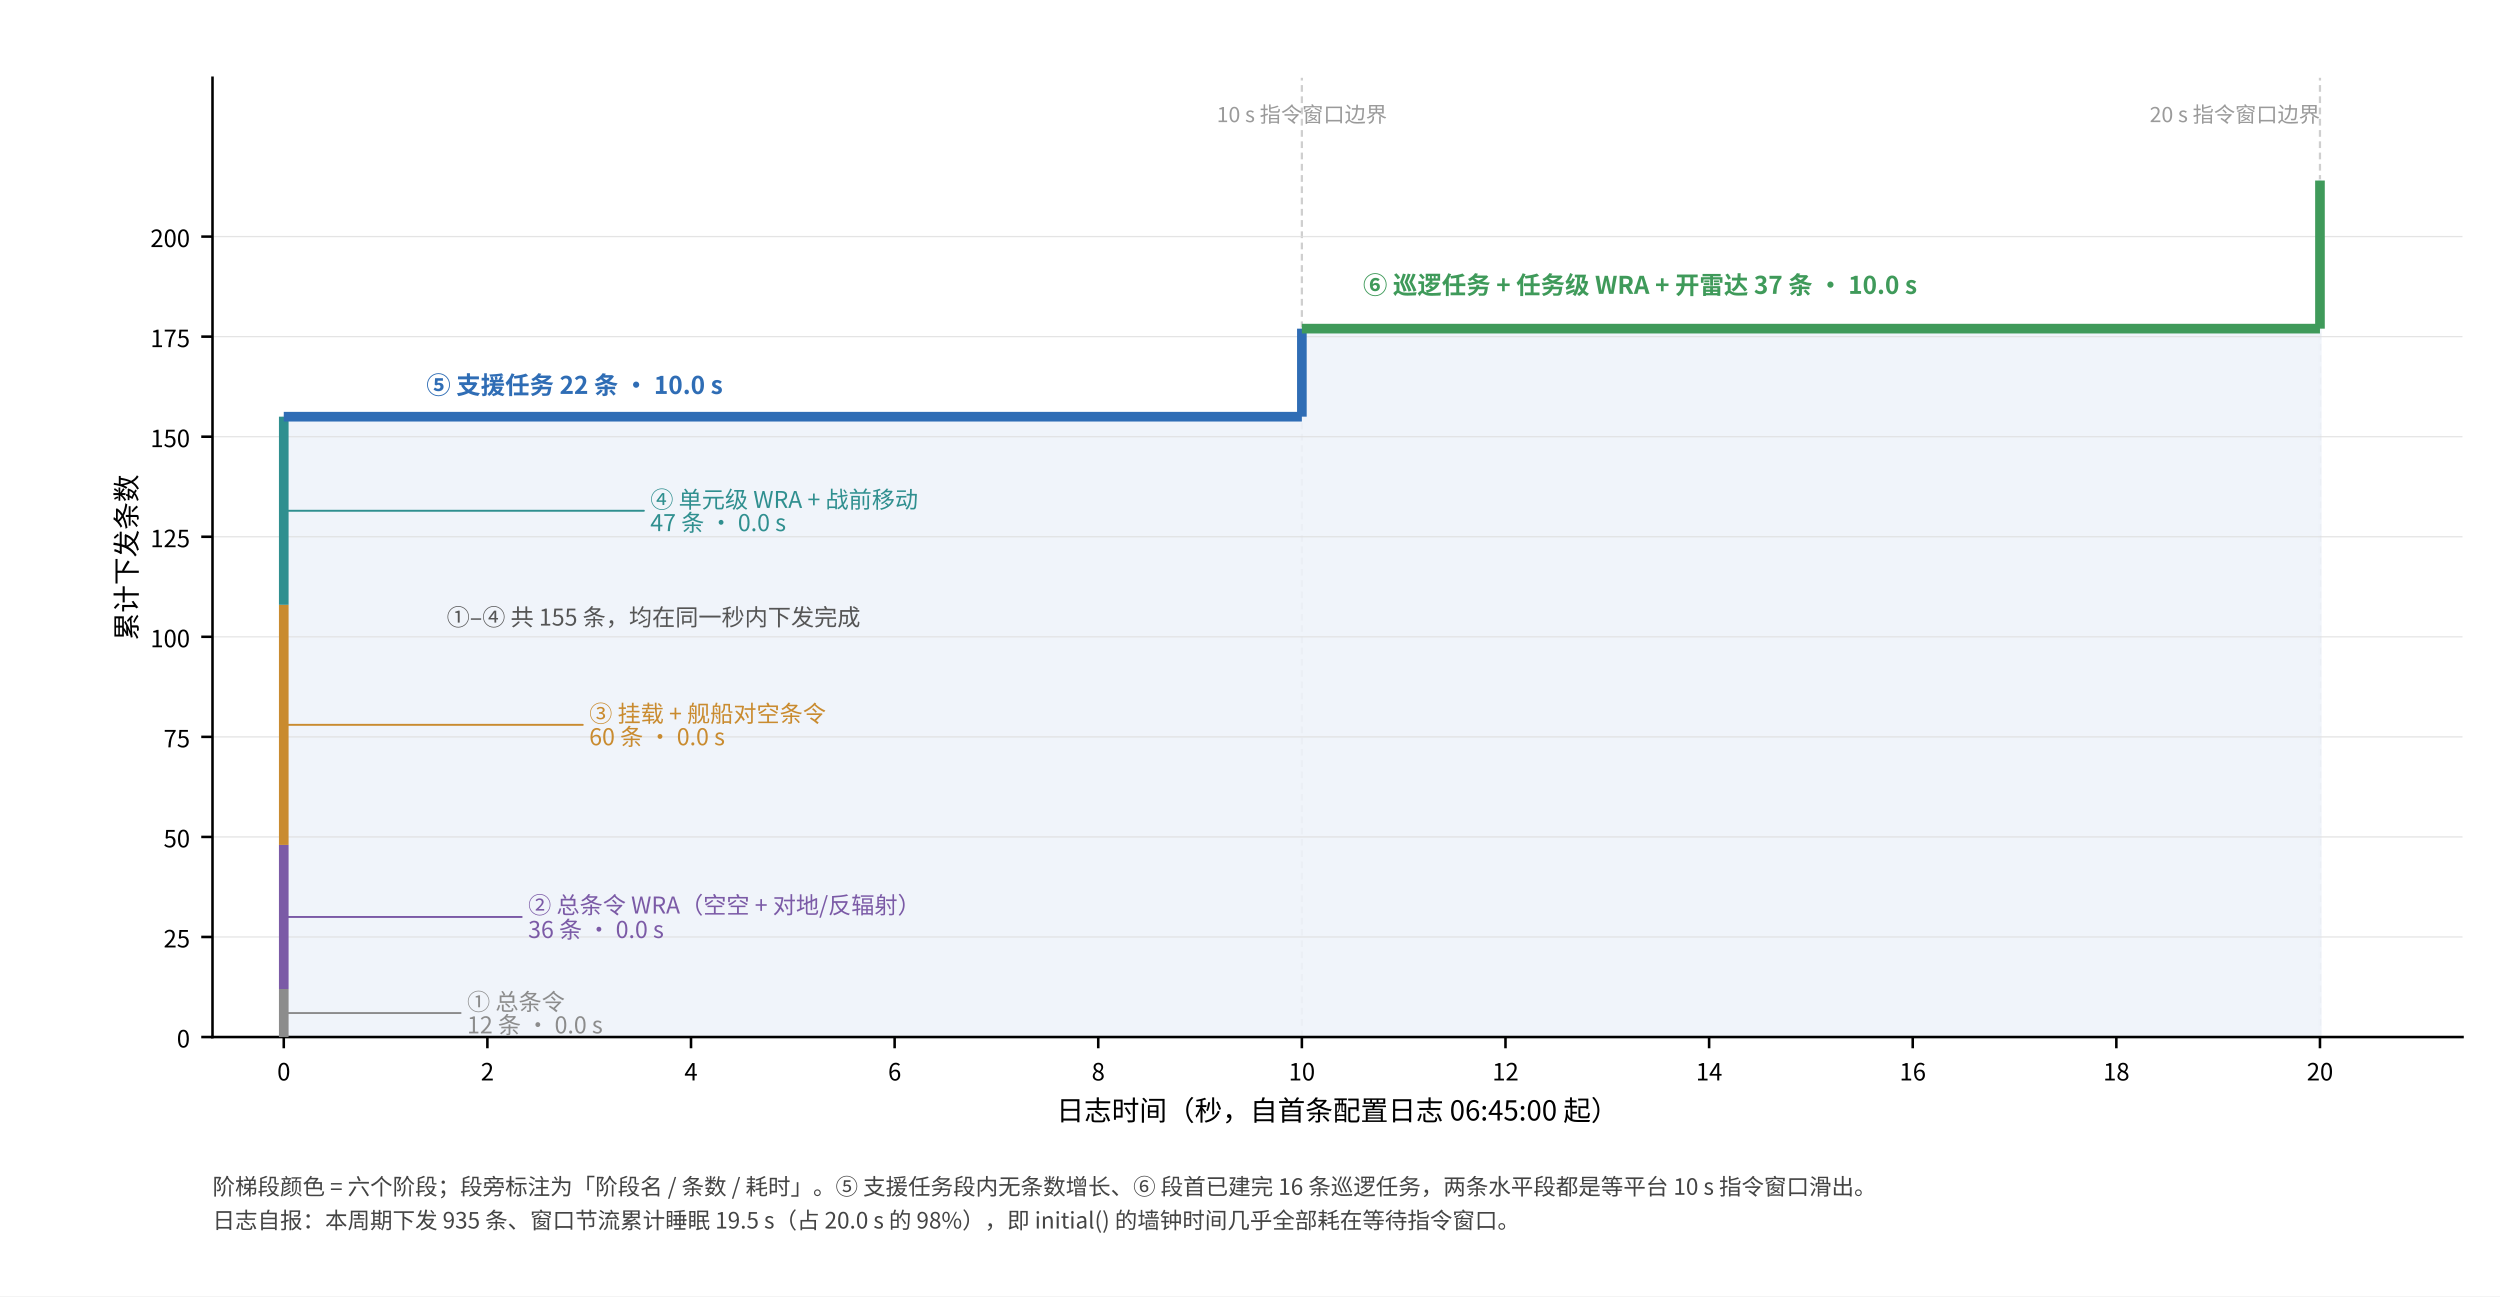
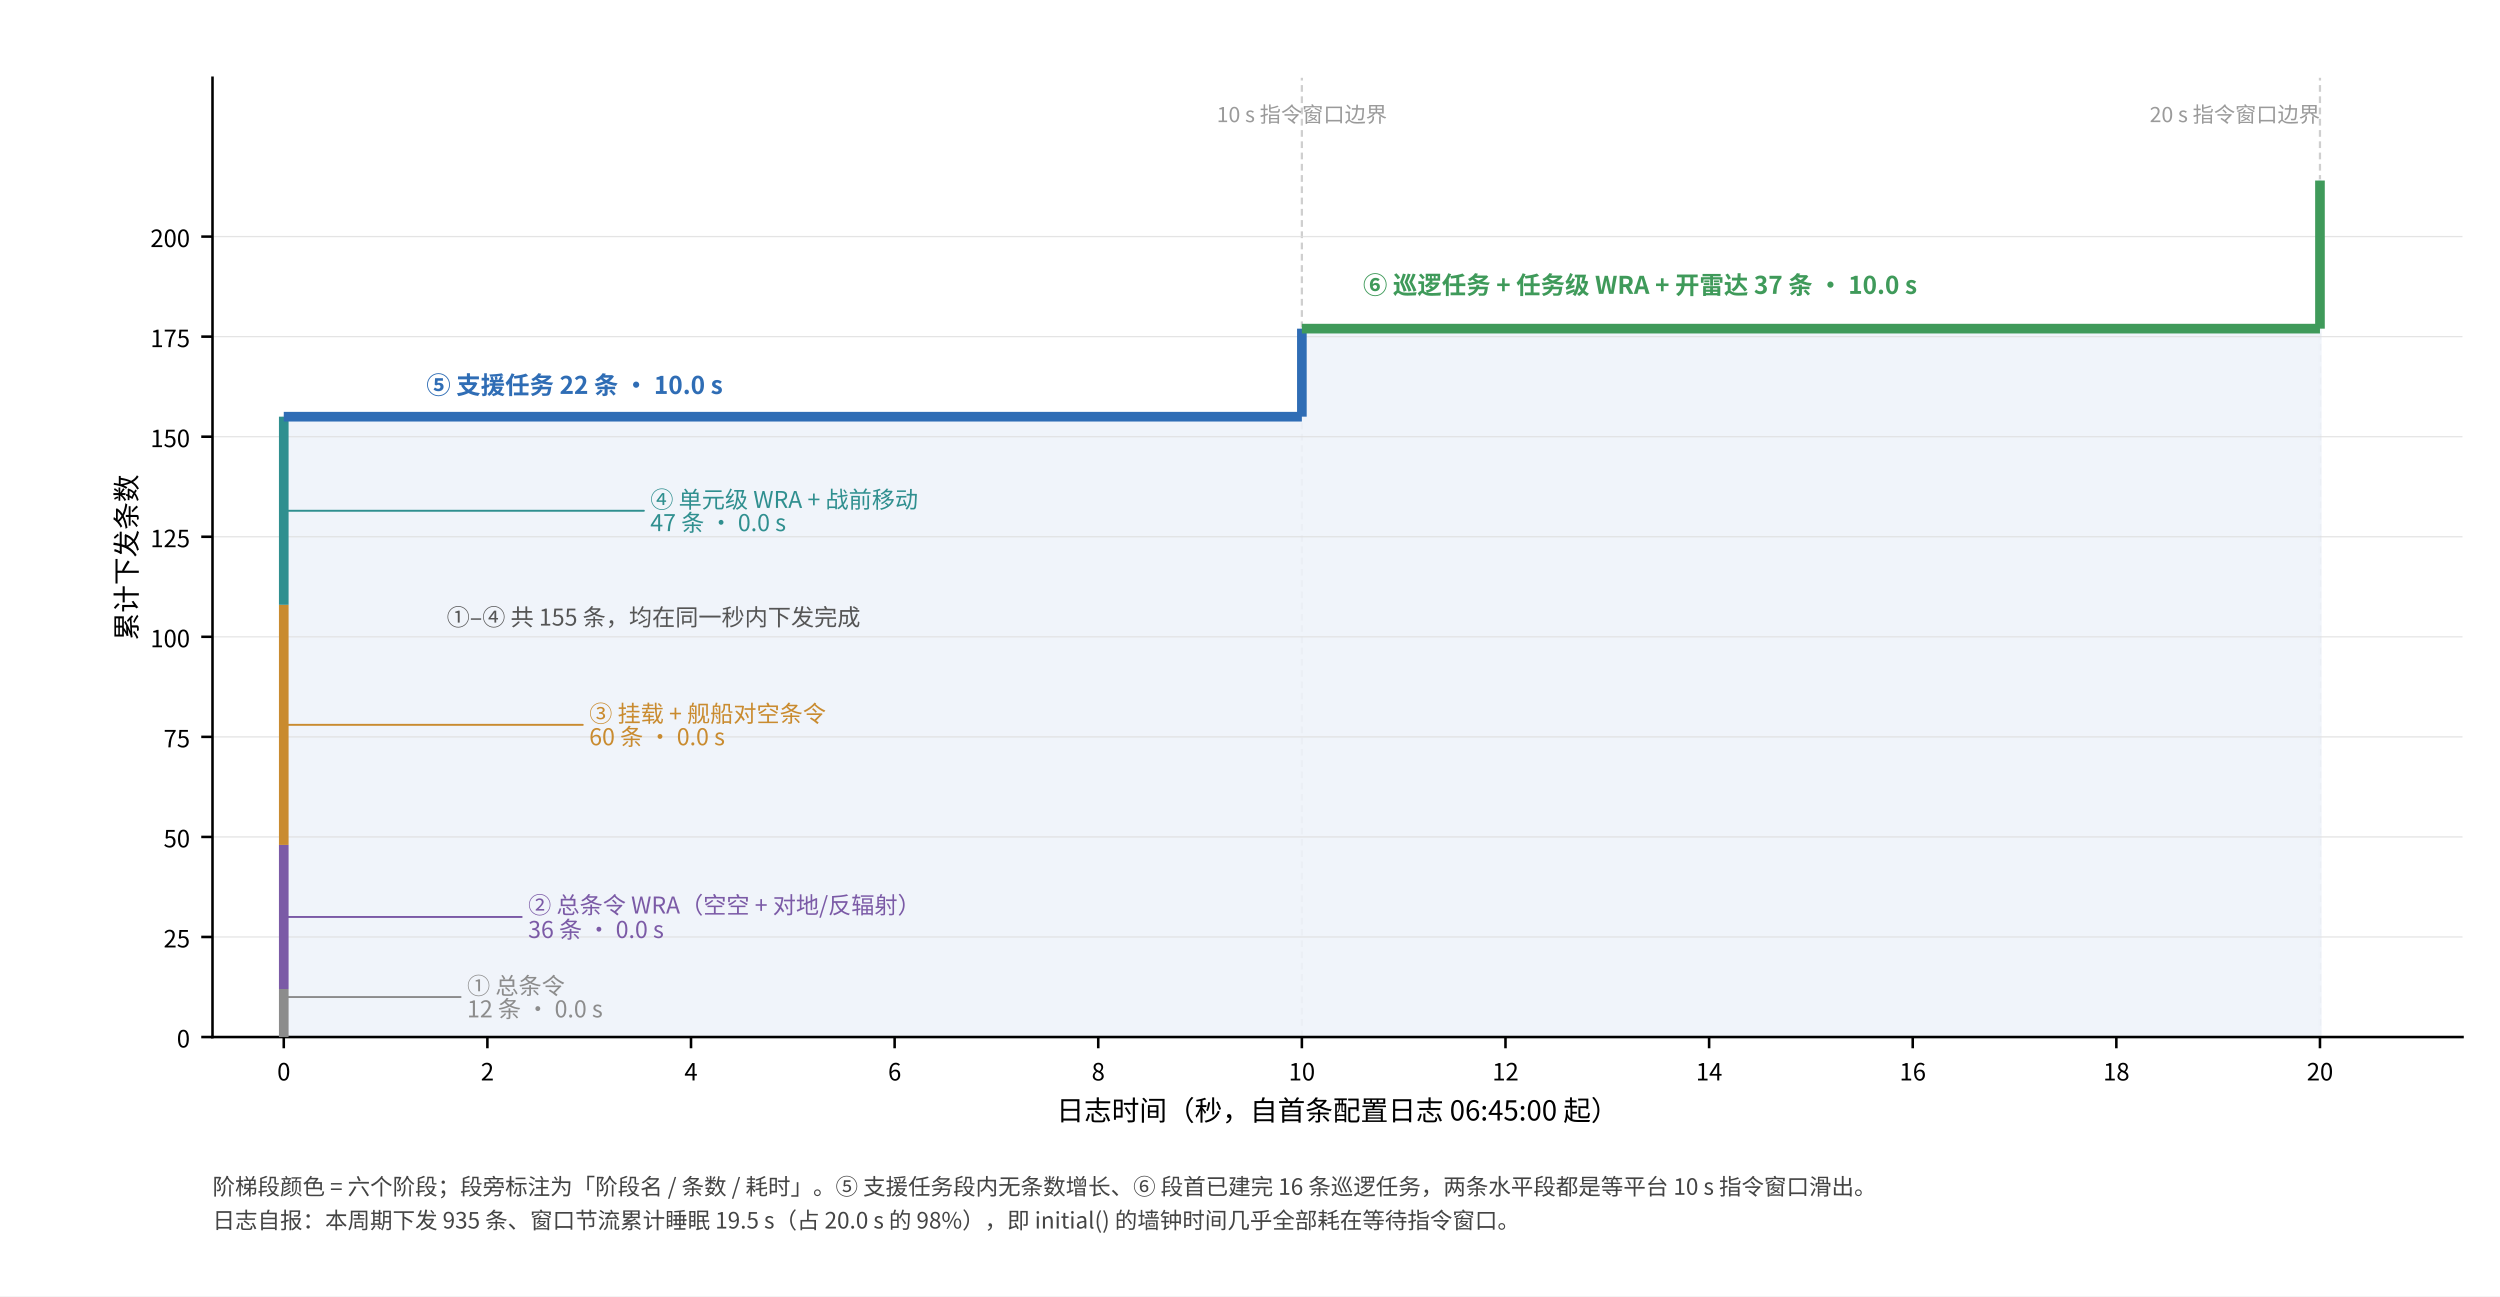
<svg xmlns="http://www.w3.org/2000/svg" xmlns:xlink="http://www.w3.org/1999/xlink" width="777.6pt" height="403.2pt" viewBox="0 0 777.6 403.2" version="1.1">
  <defs>
    <style type="text/css">*{stroke-linejoin: round; stroke-linecap: butt}</style>
  </defs>
  <g id="figure_1">
    <g id="patch_1">
      <path d="M 0 403.2  L 777.6 403.2  L 777.6 0  L 0 0  z " style="fill: #ffffff" />
    </g>
    <g id="axes_1">
      <g id="patch_2">
        <path d="M 66.096 322.56  L 765.936 322.56  L 765.936 24.192  L 66.096 24.192  z " style="fill: #ffffff" />
      </g>
      <g id="line2d_1">
-         <path d="M 404.933 322.56  L 404.933 24.192  " clip-path="url(#p59ebcaf663)" style="fill: none; stroke-dasharray: 2.1,1.4; stroke-dashoffset: 0; stroke: #cfcfcf; stroke-width: 0.7" />
+         <path d="M 404.933 322.56  L 404.933 24.192  " clip-path="url(#pd1cb17f056)" style="fill: none; stroke-dasharray: 2.1,1.4; stroke-dashoffset: 0; stroke: #cfcfcf; stroke-width: 0.7" />
      </g>
      <g id="line2d_2">
-         <path d="M 721.602 322.56  L 721.602 24.192  " clip-path="url(#p59ebcaf663)" style="fill: none; stroke-dasharray: 2.1,1.4; stroke-dashoffset: 0; stroke: #cfcfcf; stroke-width: 0.7" />
+         <path d="M 721.602 322.56  L 721.602 24.192  " clip-path="url(#pd1cb17f056)" style="fill: none; stroke-dasharray: 2.1,1.4; stroke-dashoffset: 0; stroke: #cfcfcf; stroke-width: 0.7" />
      </g>
      <g id="FillBetweenPolyCollection_1">
        <defs>
-           <path id="m691f04388f" d="M 88.263 -80.64  L 88.263 -80.64  L 88.263 -95.578  L 88.263 -140.393  L 88.263 -215.085  L 88.263 -273.593  L 88.263 -273.593  L 404.933 -273.593  L 404.933 -300.98  L 404.933 -300.98  L 721.602 -300.98  L 721.602 -347.04  L 721.602 -80.64  L 721.602 -80.64  L 721.602 -80.64  L 404.933 -80.64  L 404.933 -80.64  L 404.933 -80.64  L 88.263 -80.64  L 88.263 -80.64  L 88.263 -80.64  L 88.263 -80.64  L 88.263 -80.64  L 88.263 -80.64  z " style="stroke: #eef3fa; stroke-opacity: 0.9" />
+           <path id="m81ba135c86" d="M 88.263 -80.64  L 88.263 -80.64  L 88.263 -95.578  L 88.263 -140.393  L 88.263 -215.085  L 88.263 -273.593  L 88.263 -273.593  L 404.933 -273.593  L 404.933 -300.98  L 404.933 -300.98  L 721.602 -300.98  L 721.602 -347.04  L 721.602 -80.64  L 721.602 -80.64  L 721.602 -80.64  L 404.933 -80.64  L 404.933 -80.64  L 404.933 -80.64  L 88.263 -80.64  L 88.263 -80.64  L 88.263 -80.64  L 88.263 -80.64  L 88.263 -80.64  L 88.263 -80.64  z " style="stroke: #eef3fa; stroke-opacity: 0.9" />
        </defs>
-         <g clip-path="url(#p59ebcaf663)">
-           <use xlink:href="#m691f04388f" x="0" y="403.2" style="fill: #eef3fa; fill-opacity: 0.9; stroke: #eef3fa; stroke-opacity: 0.9" />
+         <g clip-path="url(#pd1cb17f056)">
+           <use xlink:href="#m81ba135c86" x="0" y="403.2" style="fill: #eef3fa; fill-opacity: 0.9; stroke: #eef3fa; stroke-opacity: 0.9" />
        </g>
      </g>
      <g id="matplotlib.axis_1">
        <g id="xtick_1">
          <g id="line2d_3">
            <defs>
-               <path id="mfc434e68c7" d="M 0 0  L 0 3.5  " style="stroke: #000000; stroke-width: 0.8" />
+               <path id="m267137a56f" d="M 0 0  L 0 3.5  " style="stroke: #000000; stroke-width: 0.8" />
            </defs>
            <g>
-               <use xlink:href="#mfc434e68c7" x="88.263" y="322.56" style="stroke: #000000; stroke-width: 0.8" />
+               <use xlink:href="#m267137a56f" x="88.263" y="322.56" style="stroke: #000000; stroke-width: 0.8" />
            </g>
          </g>
          <g id="text_1">
            <text style="font-size: 7.4px; font-family: 'Noto Sans CJK SC', 'DejaVu Sans', sans-serif; text-anchor: middle" x="88.263" y="336.072" transform="rotate(-0 88.26288 336.072)">0</text>
          </g>
        </g>
        <g id="xtick_2">
          <g id="line2d_4">
            <g>
-               <use xlink:href="#mfc434e68c7" x="151.597" y="322.56" style="stroke: #000000; stroke-width: 0.8" />
+               <use xlink:href="#m267137a56f" x="151.597" y="322.56" style="stroke: #000000; stroke-width: 0.8" />
            </g>
          </g>
          <g id="text_2">
            <text style="font-size: 7.4px; font-family: 'Noto Sans CJK SC', 'DejaVu Sans', sans-serif; text-anchor: middle" x="151.597" y="336.072" transform="rotate(-0 151.5968 336.072)">2</text>
          </g>
        </g>
        <g id="xtick_3">
          <g id="line2d_5">
            <g>
-               <use xlink:href="#mfc434e68c7" x="214.931" y="322.56" style="stroke: #000000; stroke-width: 0.8" />
+               <use xlink:href="#m267137a56f" x="214.931" y="322.56" style="stroke: #000000; stroke-width: 0.8" />
            </g>
          </g>
          <g id="text_3">
            <text style="font-size: 7.4px; font-family: 'Noto Sans CJK SC', 'DejaVu Sans', sans-serif; text-anchor: middle" x="214.931" y="336.072" transform="rotate(-0 214.9308 336.072)">4</text>
          </g>
        </g>
        <g id="xtick_4">
          <g id="line2d_6">
            <g>
-               <use xlink:href="#mfc434e68c7" x="278.265" y="322.56" style="stroke: #000000; stroke-width: 0.8" />
+               <use xlink:href="#m267137a56f" x="278.265" y="322.56" style="stroke: #000000; stroke-width: 0.8" />
            </g>
          </g>
          <g id="text_4">
            <text style="font-size: 7.4px; font-family: 'Noto Sans CJK SC', 'DejaVu Sans', sans-serif; text-anchor: middle" x="278.265" y="336.072" transform="rotate(-0 278.2647 336.072)">6</text>
          </g>
        </g>
        <g id="xtick_5">
          <g id="line2d_7">
            <g>
-               <use xlink:href="#mfc434e68c7" x="341.599" y="322.56" style="stroke: #000000; stroke-width: 0.8" />
+               <use xlink:href="#m267137a56f" x="341.599" y="322.56" style="stroke: #000000; stroke-width: 0.8" />
            </g>
          </g>
          <g id="text_5">
            <text style="font-size: 7.4px; font-family: 'Noto Sans CJK SC', 'DejaVu Sans', sans-serif; text-anchor: middle" x="341.599" y="336.072" transform="rotate(-0 341.5986 336.072)">8</text>
          </g>
        </g>
        <g id="xtick_6">
          <g id="line2d_8">
            <g>
-               <use xlink:href="#mfc434e68c7" x="404.933" y="322.56" style="stroke: #000000; stroke-width: 0.8" />
+               <use xlink:href="#m267137a56f" x="404.933" y="322.56" style="stroke: #000000; stroke-width: 0.8" />
            </g>
          </g>
          <g id="text_6">
            <text style="font-size: 7.4px; font-family: 'Noto Sans CJK SC', 'DejaVu Sans', sans-serif; text-anchor: middle" x="404.933" y="336.072" transform="rotate(-0 404.9326 336.072)">10</text>
          </g>
        </g>
        <g id="xtick_7">
          <g id="line2d_9">
            <g>
-               <use xlink:href="#mfc434e68c7" x="468.266" y="322.56" style="stroke: #000000; stroke-width: 0.8" />
+               <use xlink:href="#m267137a56f" x="468.266" y="322.56" style="stroke: #000000; stroke-width: 0.8" />
            </g>
          </g>
          <g id="text_7">
            <text style="font-size: 7.4px; font-family: 'Noto Sans CJK SC', 'DejaVu Sans', sans-serif; text-anchor: middle" x="468.266" y="336.072" transform="rotate(-0 468.2665 336.072)">12</text>
          </g>
        </g>
        <g id="xtick_8">
          <g id="line2d_10">
            <g>
-               <use xlink:href="#mfc434e68c7" x="531.6" y="322.56" style="stroke: #000000; stroke-width: 0.8" />
+               <use xlink:href="#m267137a56f" x="531.6" y="322.56" style="stroke: #000000; stroke-width: 0.8" />
            </g>
          </g>
          <g id="text_8">
            <text style="font-size: 7.4px; font-family: 'Noto Sans CJK SC', 'DejaVu Sans', sans-serif; text-anchor: middle" x="531.6" y="336.072" transform="rotate(-0 531.6004 336.072)">14</text>
          </g>
        </g>
        <g id="xtick_9">
          <g id="line2d_11">
            <g>
-               <use xlink:href="#mfc434e68c7" x="594.934" y="322.56" style="stroke: #000000; stroke-width: 0.8" />
+               <use xlink:href="#m267137a56f" x="594.934" y="322.56" style="stroke: #000000; stroke-width: 0.8" />
            </g>
          </g>
          <g id="text_9">
            <text style="font-size: 7.4px; font-family: 'Noto Sans CJK SC', 'DejaVu Sans', sans-serif; text-anchor: middle" x="594.934" y="336.072" transform="rotate(-0 594.9344 336.072)">16</text>
          </g>
        </g>
        <g id="xtick_10">
          <g id="line2d_12">
            <g>
-               <use xlink:href="#mfc434e68c7" x="658.268" y="322.56" style="stroke: #000000; stroke-width: 0.8" />
+               <use xlink:href="#m267137a56f" x="658.268" y="322.56" style="stroke: #000000; stroke-width: 0.8" />
            </g>
          </g>
          <g id="text_10">
            <text style="font-size: 7.4px; font-family: 'Noto Sans CJK SC', 'DejaVu Sans', sans-serif; text-anchor: middle" x="658.268" y="336.072" transform="rotate(-0 658.2683 336.072)">18</text>
          </g>
        </g>
        <g id="xtick_11">
          <g id="line2d_13">
            <g>
-               <use xlink:href="#mfc434e68c7" x="721.602" y="322.56" style="stroke: #000000; stroke-width: 0.8" />
+               <use xlink:href="#m267137a56f" x="721.602" y="322.56" style="stroke: #000000; stroke-width: 0.8" />
            </g>
          </g>
          <g id="text_11">
            <text style="font-size: 7.4px; font-family: 'Noto Sans CJK SC', 'DejaVu Sans', sans-serif; text-anchor: middle" x="721.602" y="336.072" transform="rotate(-0 721.6022 336.072)">20</text>
          </g>
        </g>
        <g id="text_12">
          <text style="font-size: 8.6px; font-family: 'Noto Sans CJK SC', 'DejaVu Sans', sans-serif; text-anchor: middle" x="416.016" y="348.528" transform="rotate(-0 416.016 348.528)">日志时间（秒，自首条配置日志 06:45:00 起）</text>
        </g>
      </g>
      <g id="matplotlib.axis_2">
        <g id="ytick_1">
          <g id="line2d_14">
-             <path d="M 66.096 322.56  L 765.936 322.56  " clip-path="url(#p59ebcaf663)" style="fill: none; stroke: #dddddd; stroke-opacity: 0.8; stroke-width: 0.4; stroke-linecap: square" />
+             <path d="M 66.096 322.56  L 765.936 322.56  " clip-path="url(#pd1cb17f056)" style="fill: none; stroke: #dddddd; stroke-opacity: 0.8; stroke-width: 0.4; stroke-linecap: square" />
          </g>
          <g id="line2d_15">
            <defs>
-               <path id="md507c59e34" d="M 0 0  L -3.5 0  " style="stroke: #000000; stroke-width: 0.8" />
+               <path id="me7a5bf1b39" d="M 0 0  L -3.5 0  " style="stroke: #000000; stroke-width: 0.8" />
            </defs>
            <g>
-               <use xlink:href="#md507c59e34" x="66.096" y="322.56" style="stroke: #000000; stroke-width: 0.8" />
+               <use xlink:href="#me7a5bf1b39" x="66.096" y="322.56" style="stroke: #000000; stroke-width: 0.8" />
            </g>
          </g>
          <g id="text_13">
            <text style="font-size: 7.4px; font-family: 'Noto Sans CJK SC', 'DejaVu Sans', sans-serif; text-anchor: end" x="59.096" y="325.816" transform="rotate(-0 59.096 325.816)">0</text>
          </g>
        </g>
        <g id="ytick_2">
          <g id="line2d_16">
-             <path d="M 66.096 291.439  L 765.936 291.439  " clip-path="url(#p59ebcaf663)" style="fill: none; stroke: #dddddd; stroke-opacity: 0.8; stroke-width: 0.4; stroke-linecap: square" />
+             <path d="M 66.096 291.439  L 765.936 291.439  " clip-path="url(#pd1cb17f056)" style="fill: none; stroke: #dddddd; stroke-opacity: 0.8; stroke-width: 0.4; stroke-linecap: square" />
          </g>
          <g id="line2d_17">
            <g>
-               <use xlink:href="#md507c59e34" x="66.096" y="291.439" style="stroke: #000000; stroke-width: 0.8" />
+               <use xlink:href="#me7a5bf1b39" x="66.096" y="291.439" style="stroke: #000000; stroke-width: 0.8" />
            </g>
          </g>
          <g id="text_14">
            <text style="font-size: 7.4px; font-family: 'Noto Sans CJK SC', 'DejaVu Sans', sans-serif; text-anchor: end" x="59.096" y="294.695" transform="rotate(-0 59.096 294.6945)">25</text>
          </g>
        </g>
        <g id="ytick_3">
          <g id="line2d_18">
-             <path d="M 66.096 260.317  L 765.936 260.317  " clip-path="url(#p59ebcaf663)" style="fill: none; stroke: #dddddd; stroke-opacity: 0.8; stroke-width: 0.4; stroke-linecap: square" />
+             <path d="M 66.096 260.317  L 765.936 260.317  " clip-path="url(#pd1cb17f056)" style="fill: none; stroke: #dddddd; stroke-opacity: 0.8; stroke-width: 0.4; stroke-linecap: square" />
          </g>
          <g id="line2d_19">
            <g>
-               <use xlink:href="#md507c59e34" x="66.096" y="260.317" style="stroke: #000000; stroke-width: 0.8" />
+               <use xlink:href="#me7a5bf1b39" x="66.096" y="260.317" style="stroke: #000000; stroke-width: 0.8" />
            </g>
          </g>
          <g id="text_15">
            <text style="font-size: 7.4px; font-family: 'Noto Sans CJK SC', 'DejaVu Sans', sans-serif; text-anchor: end" x="59.096" y="263.573" transform="rotate(-0 59.096 263.573)">50</text>
          </g>
        </g>
        <g id="ytick_4">
          <g id="line2d_20">
-             <path d="M 66.096 229.196  L 765.936 229.196  " clip-path="url(#p59ebcaf663)" style="fill: none; stroke: #dddddd; stroke-opacity: 0.8; stroke-width: 0.4; stroke-linecap: square" />
+             <path d="M 66.096 229.196  L 765.936 229.196  " clip-path="url(#pd1cb17f056)" style="fill: none; stroke: #dddddd; stroke-opacity: 0.8; stroke-width: 0.4; stroke-linecap: square" />
          </g>
          <g id="line2d_21">
            <g>
-               <use xlink:href="#md507c59e34" x="66.096" y="229.196" style="stroke: #000000; stroke-width: 0.8" />
+               <use xlink:href="#me7a5bf1b39" x="66.096" y="229.196" style="stroke: #000000; stroke-width: 0.8" />
            </g>
          </g>
          <g id="text_16">
            <text style="font-size: 7.4px; font-family: 'Noto Sans CJK SC', 'DejaVu Sans', sans-serif; text-anchor: end" x="59.096" y="232.452" transform="rotate(-0 59.096 232.4515)">75</text>
          </g>
        </g>
        <g id="ytick_5">
          <g id="line2d_22">
-             <path d="M 66.096 198.074  L 765.936 198.074  " clip-path="url(#p59ebcaf663)" style="fill: none; stroke: #dddddd; stroke-opacity: 0.8; stroke-width: 0.4; stroke-linecap: square" />
+             <path d="M 66.096 198.074  L 765.936 198.074  " clip-path="url(#pd1cb17f056)" style="fill: none; stroke: #dddddd; stroke-opacity: 0.8; stroke-width: 0.4; stroke-linecap: square" />
          </g>
          <g id="line2d_23">
            <g>
-               <use xlink:href="#md507c59e34" x="66.096" y="198.074" style="stroke: #000000; stroke-width: 0.8" />
+               <use xlink:href="#me7a5bf1b39" x="66.096" y="198.074" style="stroke: #000000; stroke-width: 0.8" />
            </g>
          </g>
          <g id="text_17">
            <text style="font-size: 7.4px; font-family: 'Noto Sans CJK SC', 'DejaVu Sans', sans-serif; text-anchor: end" x="59.096" y="201.33" transform="rotate(-0 59.096 201.33)">100</text>
          </g>
        </g>
        <g id="ytick_6">
          <g id="line2d_24">
-             <path d="M 66.096 166.953  L 765.936 166.953  " clip-path="url(#p59ebcaf663)" style="fill: none; stroke: #dddddd; stroke-opacity: 0.8; stroke-width: 0.4; stroke-linecap: square" />
+             <path d="M 66.096 166.953  L 765.936 166.953  " clip-path="url(#pd1cb17f056)" style="fill: none; stroke: #dddddd; stroke-opacity: 0.8; stroke-width: 0.4; stroke-linecap: square" />
          </g>
          <g id="line2d_25">
            <g>
-               <use xlink:href="#md507c59e34" x="66.096" y="166.953" style="stroke: #000000; stroke-width: 0.8" />
+               <use xlink:href="#me7a5bf1b39" x="66.096" y="166.953" style="stroke: #000000; stroke-width: 0.8" />
            </g>
          </g>
          <g id="text_18">
            <text style="font-size: 7.4px; font-family: 'Noto Sans CJK SC', 'DejaVu Sans', sans-serif; text-anchor: end" x="59.096" y="170.209" transform="rotate(-0 59.096 170.2085)">125</text>
          </g>
        </g>
        <g id="ytick_7">
          <g id="line2d_26">
-             <path d="M 66.096 135.831  L 765.936 135.831  " clip-path="url(#p59ebcaf663)" style="fill: none; stroke: #dddddd; stroke-opacity: 0.8; stroke-width: 0.4; stroke-linecap: square" />
+             <path d="M 66.096 135.831  L 765.936 135.831  " clip-path="url(#pd1cb17f056)" style="fill: none; stroke: #dddddd; stroke-opacity: 0.8; stroke-width: 0.4; stroke-linecap: square" />
          </g>
          <g id="line2d_27">
            <g>
-               <use xlink:href="#md507c59e34" x="66.096" y="135.831" style="stroke: #000000; stroke-width: 0.8" />
+               <use xlink:href="#me7a5bf1b39" x="66.096" y="135.831" style="stroke: #000000; stroke-width: 0.8" />
            </g>
          </g>
          <g id="text_19">
            <text style="font-size: 7.4px; font-family: 'Noto Sans CJK SC', 'DejaVu Sans', sans-serif; text-anchor: end" x="59.096" y="139.087" transform="rotate(-0 59.096 139.087)">150</text>
          </g>
        </g>
        <g id="ytick_8">
          <g id="line2d_28">
-             <path d="M 66.096 104.71  L 765.936 104.71  " clip-path="url(#p59ebcaf663)" style="fill: none; stroke: #dddddd; stroke-opacity: 0.8; stroke-width: 0.4; stroke-linecap: square" />
+             <path d="M 66.096 104.71  L 765.936 104.71  " clip-path="url(#pd1cb17f056)" style="fill: none; stroke: #dddddd; stroke-opacity: 0.8; stroke-width: 0.4; stroke-linecap: square" />
          </g>
          <g id="line2d_29">
            <g>
-               <use xlink:href="#md507c59e34" x="66.096" y="104.71" style="stroke: #000000; stroke-width: 0.8" />
+               <use xlink:href="#me7a5bf1b39" x="66.096" y="104.71" style="stroke: #000000; stroke-width: 0.8" />
            </g>
          </g>
          <g id="text_20">
            <text style="font-size: 7.4px; font-family: 'Noto Sans CJK SC', 'DejaVu Sans', sans-serif; text-anchor: end" x="59.096" y="107.966" transform="rotate(-0 59.096 107.9655)">175</text>
          </g>
        </g>
        <g id="ytick_9">
          <g id="line2d_30">
-             <path d="M 66.096 73.588  L 765.936 73.588  " clip-path="url(#p59ebcaf663)" style="fill: none; stroke: #dddddd; stroke-opacity: 0.8; stroke-width: 0.4; stroke-linecap: square" />
+             <path d="M 66.096 73.588  L 765.936 73.588  " clip-path="url(#pd1cb17f056)" style="fill: none; stroke: #dddddd; stroke-opacity: 0.8; stroke-width: 0.4; stroke-linecap: square" />
          </g>
          <g id="line2d_31">
            <g>
-               <use xlink:href="#md507c59e34" x="66.096" y="73.588" style="stroke: #000000; stroke-width: 0.8" />
+               <use xlink:href="#me7a5bf1b39" x="66.096" y="73.588" style="stroke: #000000; stroke-width: 0.8" />
            </g>
          </g>
          <g id="text_21">
            <text style="font-size: 7.4px; font-family: 'Noto Sans CJK SC', 'DejaVu Sans', sans-serif; text-anchor: end" x="59.096" y="76.844" transform="rotate(-0 59.096 76.84404)">200</text>
          </g>
        </g>
        <g id="text_22">
          <text style="font-size: 8.6px; font-family: 'Noto Sans CJK SC', 'DejaVu Sans', sans-serif; text-anchor: middle" x="42.499" y="173.376" transform="rotate(-90 42.49919 173.376)">累计下发条数</text>
        </g>
      </g>
      <g id="patch_3">
        <path d="M 66.096 322.56  L 66.096 24.192  " style="fill: none; stroke: #000000; stroke-width: 0.8; stroke-linejoin: miter; stroke-linecap: square" />
      </g>
      <g id="patch_4">
        <path d="M 66.096 322.56  L 765.936 322.56  " style="fill: none; stroke: #000000; stroke-width: 0.8; stroke-linejoin: miter; stroke-linecap: square" />
      </g>
      <g id="text_23">
        <text style="font-size: 6.6px; font-family: 'Noto Sans CJK SC', 'DejaVu Sans', sans-serif; text-anchor: middle; fill: #9a9a9a" x="404.933" y="37.992" transform="rotate(-0 404.9326 37.992)">10 s 指令窗口边界</text>
      </g>
      <g id="text_24">
        <text style="font-size: 6.6px; font-family: 'Noto Sans CJK SC', 'DejaVu Sans', sans-serif; text-anchor: end; fill: #9a9a9a" x="721.602" y="37.992" transform="rotate(-0 721.6022 37.992)">20 s 指令窗口边界</text>
      </g>
      <g id="line2d_32">
-         <path d="M 88.263 322.56  L 88.263 307.622  " clip-path="url(#p59ebcaf663)" style="fill: none; stroke: #8c8c8c; stroke-width: 3" />
+         <path d="M 88.263 322.56  L 88.263 307.622  " clip-path="url(#pd1cb17f056)" style="fill: none; stroke: #8c8c8c; stroke-width: 3" />
      </g>
      <g id="line2d_33">
-         <path d="M 88.263 307.622  L 88.263 262.807  " clip-path="url(#p59ebcaf663)" style="fill: none; stroke: #7b5aa6; stroke-width: 3" />
+         <path d="M 88.263 307.622  L 88.263 262.807  " clip-path="url(#pd1cb17f056)" style="fill: none; stroke: #7b5aa6; stroke-width: 3" />
      </g>
      <g id="line2d_34">
-         <path d="M 88.263 262.807  L 88.263 188.115  " clip-path="url(#p59ebcaf663)" style="fill: none; stroke: #c98b2f; stroke-width: 3" />
+         <path d="M 88.263 262.807  L 88.263 188.115  " clip-path="url(#pd1cb17f056)" style="fill: none; stroke: #c98b2f; stroke-width: 3" />
      </g>
      <g id="line2d_35">
-         <path d="M 88.263 188.115  L 88.263 129.607  " clip-path="url(#p59ebcaf663)" style="fill: none; stroke: #2f8f8f; stroke-width: 3" />
+         <path d="M 88.263 188.115  L 88.263 129.607  " clip-path="url(#pd1cb17f056)" style="fill: none; stroke: #2f8f8f; stroke-width: 3" />
      </g>
      <g id="line2d_36">
-         <path d="M 88.263 129.607  L 404.933 129.607  " clip-path="url(#p59ebcaf663)" style="fill: none; stroke: #2f6db5; stroke-width: 3" />
+         <path d="M 88.263 129.607  L 404.933 129.607  " clip-path="url(#pd1cb17f056)" style="fill: none; stroke: #2f6db5; stroke-width: 3" />
      </g>
      <g id="line2d_37">
-         <path d="M 404.933 129.607  L 404.933 102.22  " clip-path="url(#p59ebcaf663)" style="fill: none; stroke: #2f6db5; stroke-width: 3" />
+         <path d="M 404.933 129.607  L 404.933 102.22  " clip-path="url(#pd1cb17f056)" style="fill: none; stroke: #2f6db5; stroke-width: 3" />
      </g>
      <g id="line2d_38">
-         <path d="M 404.933 102.22  L 721.602 102.22  " clip-path="url(#p59ebcaf663)" style="fill: none; stroke: #3f9a5a; stroke-width: 3" />
+         <path d="M 404.933 102.22  L 721.602 102.22  " clip-path="url(#pd1cb17f056)" style="fill: none; stroke: #3f9a5a; stroke-width: 3" />
      </g>
      <g id="line2d_39">
-         <path d="M 721.602 102.22  L 721.602 56.16  " clip-path="url(#p59ebcaf663)" style="fill: none; stroke: #3f9a5a; stroke-width: 3" />
+         <path d="M 721.602 102.22  L 721.602 56.16  " clip-path="url(#pd1cb17f056)" style="fill: none; stroke: #3f9a5a; stroke-width: 3" />
      </g>
      <g id="patch_5">
-         <path d="M 143.262 315.091  Q 116.013 315.091 88.763 315.091  " style="fill: none; stroke: #8c8c8c; stroke-width: 0.6; stroke-linecap: round" />
+         <path d="M 143.262 310.111  Q 116.013 310.111 88.763 310.111  " style="fill: none; stroke: #8c8c8c; stroke-width: 0.6; stroke-linecap: round" />
      </g>
      <g id="text_25">
-         <text style="font-size: 7.2px; font-family: 'Noto Sans CJK SC', 'DejaVu Sans', sans-serif; fill: #8c8c8c" transform="translate(145.2634 314.2268)">① 总条令</text>
-         <text style="font-size: 7.2px; font-family: 'Noto Sans CJK SC', 'DejaVu Sans', sans-serif; fill: #8c8c8c" transform="translate(145.2634 321.4268)">12 条 · 0.0 s</text>
+         <text style="font-size: 7.2px; font-family: 'Noto Sans CJK SC', 'DejaVu Sans', sans-serif; fill: #8c8c8c" transform="translate(145.2634 309.2474)">① 总条令</text>
+         <text style="font-size: 7.2px; font-family: 'Noto Sans CJK SC', 'DejaVu Sans', sans-serif; fill: #8c8c8c" transform="translate(145.2634 316.4474)">12 条 · 0.0 s</text>
      </g>
      <g id="patch_6">
        <path d="M 162.267 285.214  Q 125.516 285.214 88.764 285.214  " style="fill: none; stroke: #7b5aa6; stroke-width: 0.6; stroke-linecap: round" />
      </g>
      <g id="text_26">
        <text style="font-size: 7.2px; font-family: 'Noto Sans CJK SC', 'DejaVu Sans', sans-serif; fill: #7b5aa6" transform="translate(164.2636 284.1488)">② 总条令 WRA（空空 + 对地/反辐射）</text>
        <text style="font-size: 7.2px; font-family: 'Noto Sans CJK SC', 'DejaVu Sans', sans-serif; fill: #7b5aa6" transform="translate(164.2636 291.7516)">36 条 · 0.0 s</text>
      </g>
      <g id="patch_7">
        <path d="M 181.261 225.461  Q 135.013 225.461 88.765 225.461  " style="fill: none; stroke: #c98b2f; stroke-width: 0.6; stroke-linecap: round" />
      </g>
      <g id="text_27">
        <text style="font-size: 7.2px; font-family: 'Noto Sans CJK SC', 'DejaVu Sans', sans-serif; fill: #c98b2f" transform="translate(183.2638 224.5969)">③ 挂载 + 舰船对空条令</text>
        <text style="font-size: 7.2px; font-family: 'Noto Sans CJK SC', 'DejaVu Sans', sans-serif; fill: #c98b2f" transform="translate(183.2638 231.7969)">60 条 · 0.0 s</text>
      </g>
      <g id="patch_8">
        <path d="M 200.268 158.861  Q 144.517 158.861 88.765 158.861  " style="fill: none; stroke: #2f8f8f; stroke-width: 0.6; stroke-linecap: round" />
      </g>
      <g id="text_28">
        <text style="font-size: 7.2px; font-family: 'Noto Sans CJK SC', 'DejaVu Sans', sans-serif; fill: #2f8f8f" transform="translate(202.264 157.9969)">④ 单元级 WRA + 战前移动</text>
        <text style="font-size: 7.2px; font-family: 'Noto Sans CJK SC', 'DejaVu Sans', sans-serif; fill: #2f8f8f" transform="translate(202.264 165.1969)">47 条 · 0.0 s</text>
      </g>
      <g id="text_29">
        <text style="font-weight: 700; font-size: 7.6px; font-family: 'Noto Sans CJK SC', 'DejaVu Sans', sans-serif; text-anchor: start; fill: #2f6db5" x="132.597" y="122.536" transform="rotate(-0 132.5966 122.5358)">⑤ 支援任务  22 条 · 10.0 s</text>
      </g>
      <g id="text_30">
        <text style="font-weight: 700; font-size: 7.6px; font-family: 'Noto Sans CJK SC', 'DejaVu Sans', sans-serif; text-anchor: start; fill: #3f9a5a" x="423.933" y="91.414" transform="rotate(-0 423.9327 91.41436)">⑥ 巡逻任务 + 任务级 WRA + 开雷达  37 条 · 10.0 s</text>
      </g>
      <g id="text_31">
        <text style="font-size: 7.2px; font-family: 'Noto Sans CJK SC', 'DejaVu Sans', sans-serif; text-anchor: start; fill: #555555" x="138.93" y="194.586" transform="rotate(-0 138.93 194.5857)">①–④ 共 155 条，均在同一秒内下发完成</text>
      </g>
    </g>
    <g id="text_32">
      <text style="font-size: 7px; font-family: 'Noto Sans CJK SC', 'DejaVu Sans', sans-serif; fill: #444444" transform="translate(66.096 371.6302)">阶梯段颜色 = 六个阶段；段旁标注为「阶段名 / 条数 / 耗时」。⑤ 支援任务段内无条数增长、⑥ 段首已建完 16 条巡逻任务，两条水平段都是等平台 10 s 指令窗口滑出。</text>
      <text style="font-size: 7px; font-family: 'Noto Sans CJK SC', 'DejaVu Sans', sans-serif; fill: #444444" transform="translate(66.096 382.116)">日志自报：本周期下发 935 条、窗口节流累计睡眠 19.5 s（占 20.0 s 的 98%），即 initial() 的墙钟时间几乎全部耗在等待指令窗口。</text>
    </g>
  </g>
  <defs>
-     <clipPath id="p59ebcaf663">
+     <clipPath id="pd1cb17f056">
      <rect x="66.096" y="24.192" width="699.84" height="298.368" />
    </clipPath>
  </defs>
</svg>
